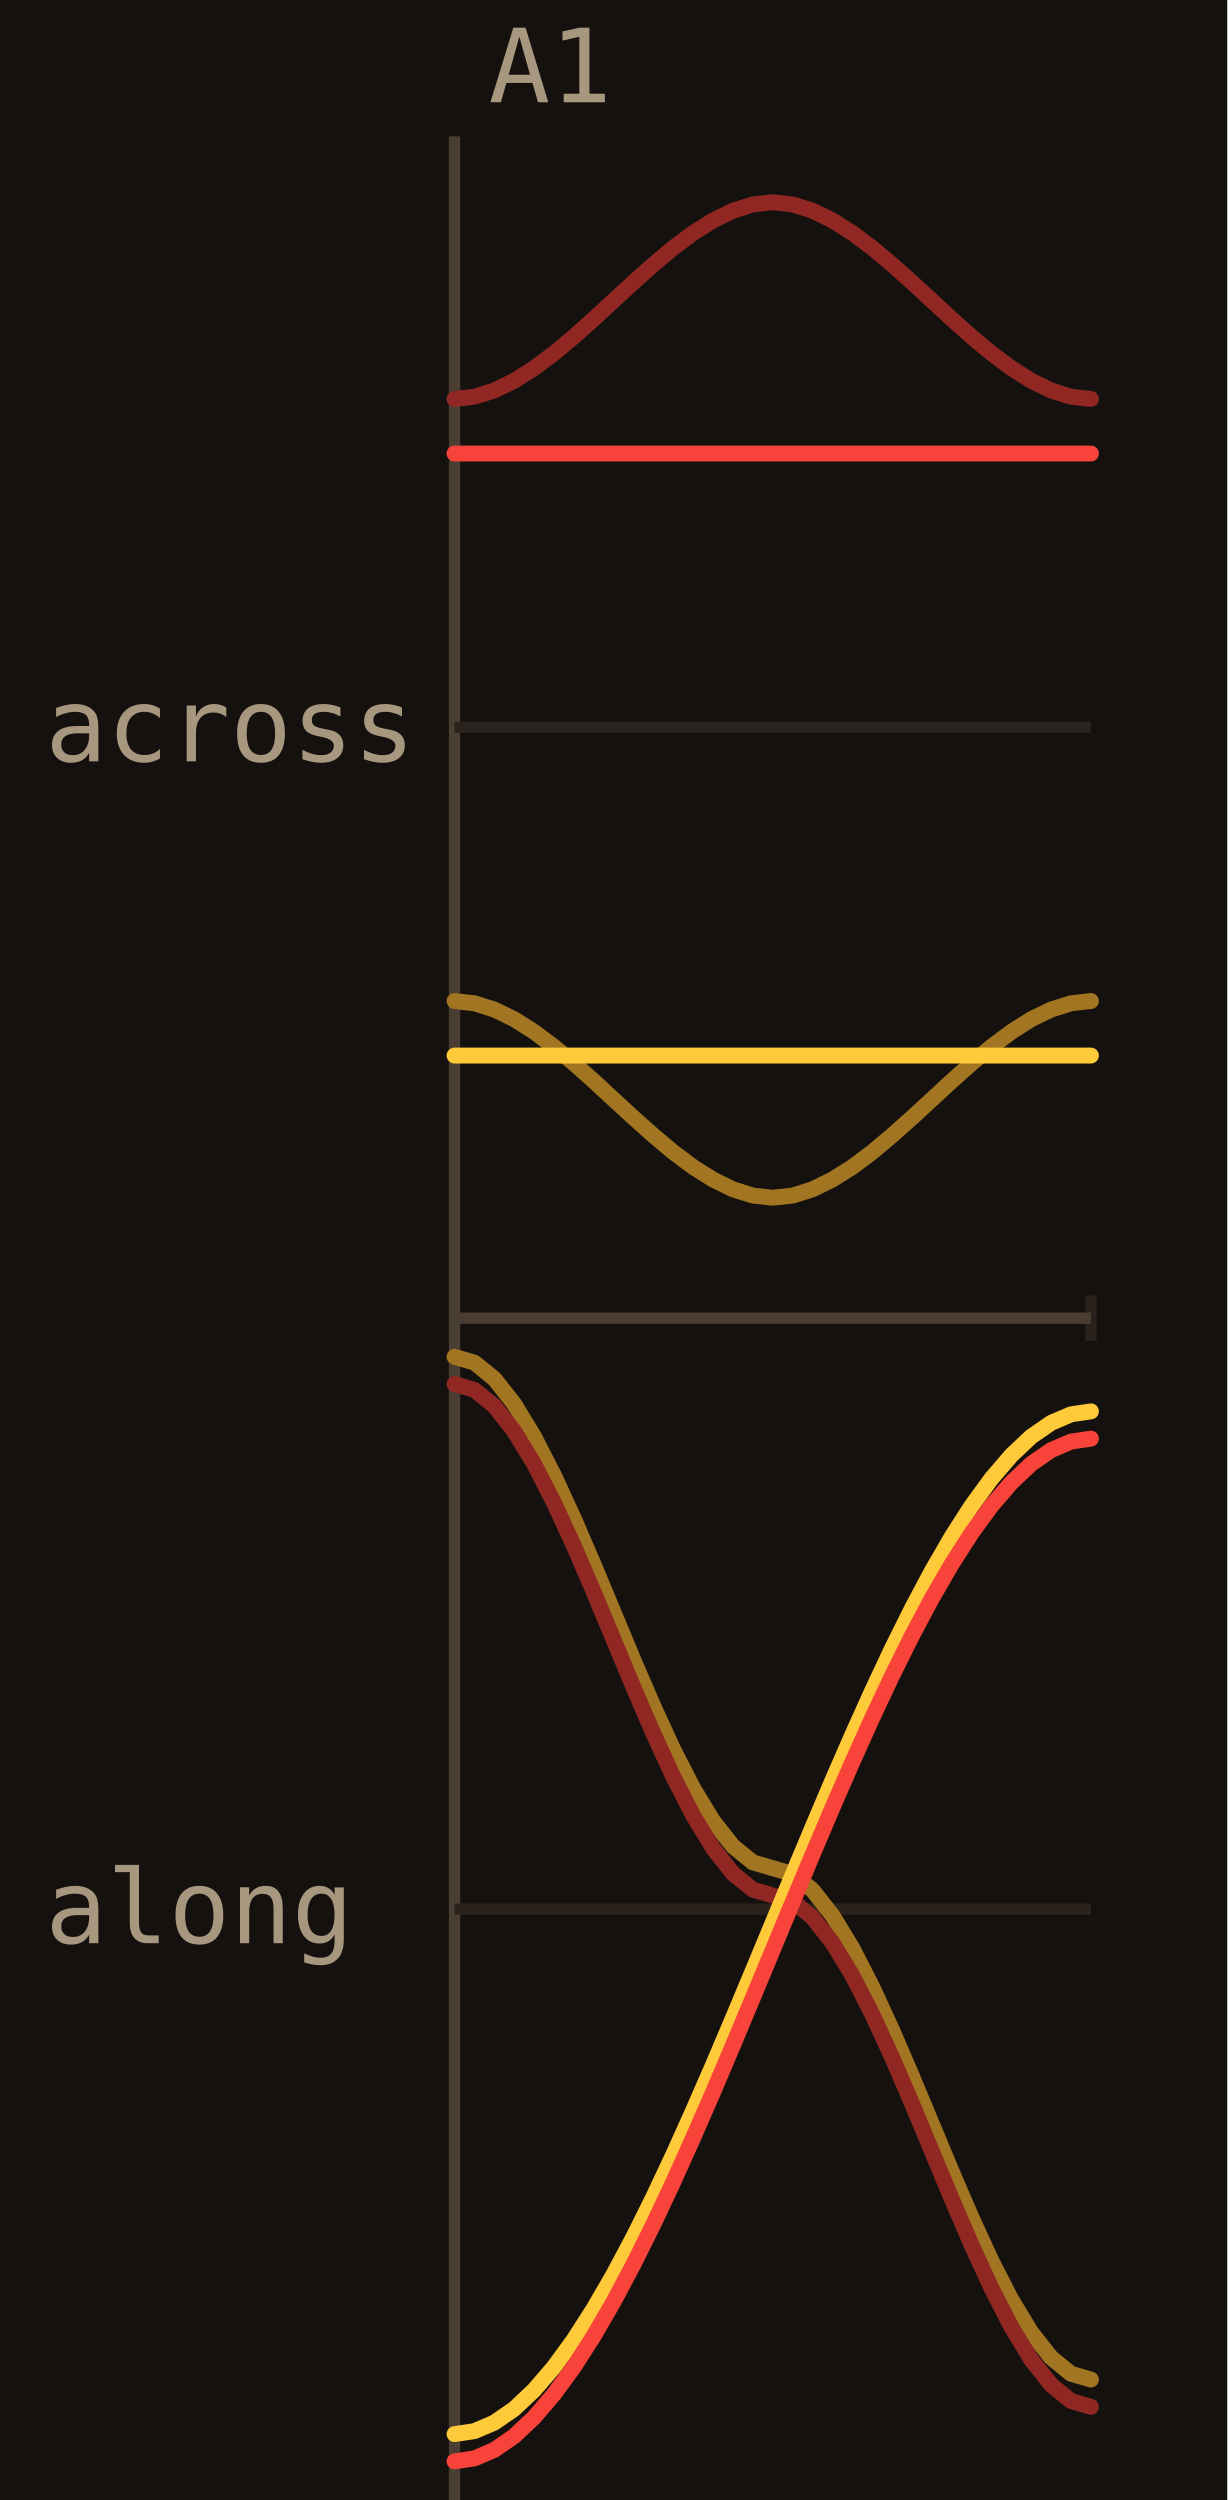
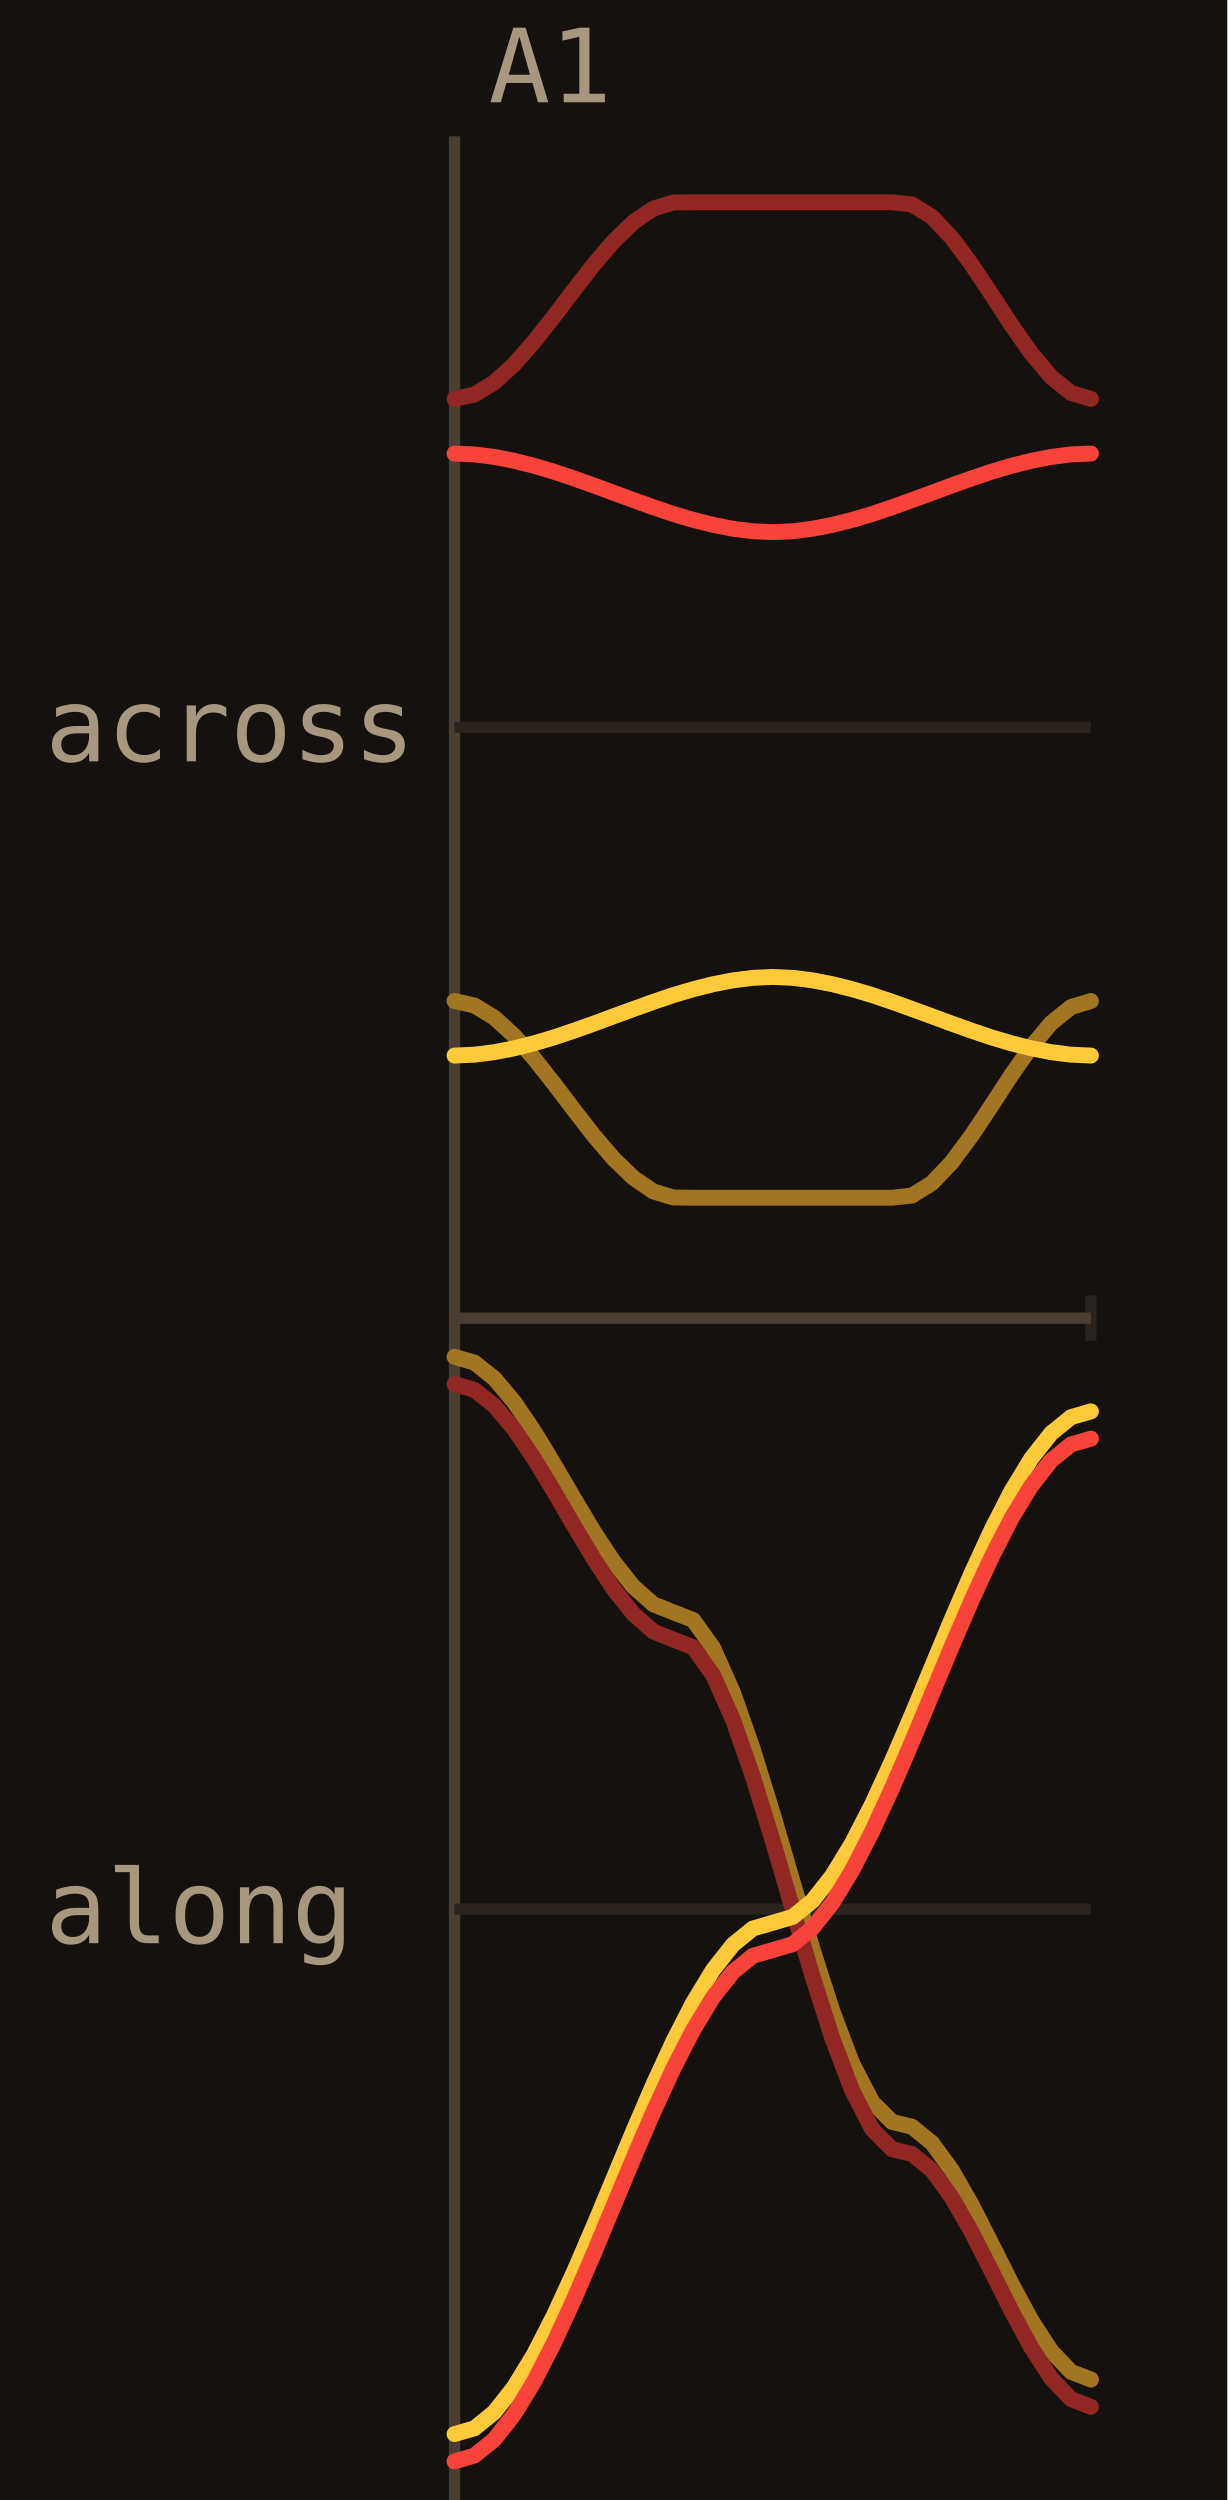
<svg xmlns="http://www.w3.org/2000/svg" viewBox="0 0 108 220" width="108" height="220" role="img">
  <rect width="108" height="220" fill="#14110f" />
  <path d="M40 12L40 220" stroke="#4a3d31" stroke-width="1" fill="none" />
  <path d="M96 114L96 118" stroke="#2a221c" stroke-width="1" fill="none" />
  <path d="M40 64L96 64" stroke="#2a221c" stroke-width="1" fill="none" />
  <text x="4" y="67" fill="#a8977f" font-size="9" font-family="ui-monospace, Menlo, monospace">across</text>
  <path d="M40 168L96 168" stroke="#2a221c" stroke-width="1" fill="none" />
  <text x="4" y="171" fill="#a8977f" font-size="9" font-family="ui-monospace, Menlo, monospace">along</text>
  <path d="M40 116L96 116" stroke="#4a3d31" stroke-width="1" fill="none" />
  <text x="43" y="9" fill="#a8977f" font-size="9" font-family="ui-monospace, Menlo, monospace">A1</text>
-   <path d="M40 88.09L41.75 88.29L43.5 88.84L45.25 89.69L47 90.8L48.75 92.11L50.5 93.57L52.25 95.13L54 96.75L55.75 98.36L57.5 99.92L59.25 101.39L61 102.7L62.75 103.8L64.5 104.66L66.25 105.21L68 105.4L69.75 105.21L71.5 104.66L73.25 103.8L75 102.7L76.75 101.39L78.5 99.92L80.25 98.36L82 96.75L83.75 95.13L85.5 93.57L87.25 92.11L89 90.8L90.75 89.69L92.5 88.84L94.25 88.29L96 88.09" fill="none" stroke="#a17521" stroke-width="1.4" stroke-linecap="round" stroke-linejoin="round" />
-   <path d="M40 35.11L41.75 34.91L43.5 34.36L45.25 33.51L47 32.4L48.75 31.09L50.5 29.63L52.25 28.07L54 26.45L55.75 24.84L57.5 23.28L59.25 21.81L61 20.5L62.75 19.4L64.5 18.54L66.25 17.99L68 17.8L69.75 17.99L71.5 18.54L73.25 19.4L75 20.5L76.75 21.81L78.5 23.28L80.25 24.84L82 26.45L83.75 28.07L85.5 29.63L87.25 31.09L89 32.4L90.75 33.51L92.5 34.36L94.25 34.91L96 35.11" fill="none" stroke="#902722" stroke-width="1.4" stroke-linecap="round" stroke-linejoin="round" />
-   <path d="M40 92.89L41.75 92.89L43.5 92.89L45.25 92.89L47 92.89L48.75 92.89L50.5 92.89L52.25 92.89L54 92.89L55.75 92.89L57.5 92.89L59.25 92.89L61 92.89L62.75 92.89L64.5 92.89L66.25 92.89L68 92.89L69.75 92.89L71.5 92.89L73.25 92.89L75 92.89L76.75 92.89L78.5 92.89L80.25 92.89L82 92.89L83.75 92.89L85.5 92.89L87.25 92.89L89 92.89L90.75 92.89L92.5 92.89L94.25 92.89L96 92.89" fill="none" stroke="#ffca39" stroke-width="1.4" stroke-linecap="round" stroke-linejoin="round" />
-   <path d="M40 39.91L41.75 39.91L43.5 39.91L45.25 39.91L47 39.91L48.75 39.91L50.5 39.91L52.25 39.91L54 39.91L55.75 39.91L57.5 39.91L59.25 39.91L61 39.91L62.75 39.91L64.5 39.91L66.25 39.91L68 39.91L69.75 39.91L71.5 39.91L73.25 39.91L75 39.91L76.75 39.91L78.5 39.91L80.25 39.91L82 39.91L83.75 39.91L85.5 39.91L87.25 39.91L89 39.91L90.75 39.91L92.5 39.91L94.25 39.91L96 39.91" fill="none" stroke="#f8433a" stroke-width="1.4" stroke-linecap="round" stroke-linejoin="round" />
-   <path d="M40 119.4L41.75 119.91L43.5 121.33L45.25 123.55L47 126.43L48.75 129.84L50.5 133.64L52.25 137.7L54 141.9L55.75 146.1L57.5 150.16L59.25 153.96L61 157.37L62.75 160.25L64.5 162.47L66.25 163.89L68 164.4L69.75 164.91L71.5 166.33L73.25 168.55L75 171.43L76.75 174.84L78.5 178.64L80.25 182.7L82 186.9L83.75 191.1L85.5 195.16L87.25 198.96L89 202.37L90.75 205.25L92.5 207.47L94.25 208.89L96 209.4" fill="none" stroke="#a17521" stroke-width="1.4" stroke-linecap="round" stroke-linejoin="round" />
-   <path d="M40 121.8L41.75 122.31L43.5 123.73L45.25 125.95L47 128.83L48.75 132.24L50.5 136.04L52.25 140.1L54 144.3L55.75 148.5L57.5 152.56L59.25 156.36L61 159.77L62.75 162.65L64.5 164.87L66.25 166.29L68 166.8L69.75 167.31L71.5 168.73L73.25 170.95L75 173.83L76.75 177.24L78.5 181.04L80.25 185.1L82 189.3L83.75 193.5L85.5 197.56L87.25 201.36L89 204.77L90.75 207.65L92.5 209.87L94.25 211.29L96 211.8" fill="none" stroke="#902722" stroke-width="1.4" stroke-linecap="round" stroke-linejoin="round" />
-   <path d="M40 214.2L41.75 213.94L43.5 213.19L45.25 211.98L47 210.33L48.75 208.29L50.5 205.89L52.25 203.16L54 200.14L55.75 196.85L57.5 193.33L59.25 189.61L61 185.72L62.75 181.71L64.5 177.59L66.25 173.41L68 169.2L69.75 164.99L71.5 160.81L73.25 156.69L75 152.68L76.75 148.79L78.5 145.07L80.25 141.55L82 138.26L83.75 135.24L85.5 132.51L87.25 130.11L89 128.07L90.75 126.42L92.5 125.21L94.25 124.46L96 124.2" fill="none" stroke="#ffca39" stroke-width="1.4" stroke-linecap="round" stroke-linejoin="round" />
-   <path d="M40 216.6L41.75 216.34L43.5 215.59L45.25 214.38L47 212.73L48.75 210.69L50.5 208.29L52.25 205.56L54 202.54L55.75 199.25L57.5 195.73L59.25 192.01L61 188.12L62.75 184.11L64.5 179.99L66.25 175.81L68 171.6L69.75 167.39L71.5 163.21L73.25 159.09L75 155.08L76.75 151.19L78.5 147.47L80.25 143.95L82 140.66L83.75 137.64L85.5 134.91L87.25 132.51L89 130.47L90.75 128.82L92.5 127.61L94.25 126.86L96 126.6" fill="none" stroke="#f8433a" stroke-width="1.4" stroke-linecap="round" stroke-linejoin="round" />
+   <path d="M40 88.09L41.75 88.48L43.5 89.55L45.25 91.15L47 93.14L48.75 95.36L50.5 97.67L52.25 99.92L54 101.97L55.75 103.66L57.5 104.85L59.25 105.38L61 105.4L62.75 105.4L64.5 105.4L66.25 105.4L68 105.4L69.75 105.4L71.5 105.4L73.25 105.4L75 105.4L76.75 105.4L78.5 105.4L80.25 105.21L82 104.12L83.75 102.28L85.5 99.92L87.25 97.29L89 94.6L90.75 92.11L92.5 90.03L94.25 88.62L96 88.09" fill="none" stroke="#a17521" stroke-width="1.4" stroke-linecap="round" stroke-linejoin="round" />
+   <path d="M40 35.11L41.75 34.72L43.5 33.65L45.25 32.05L47 30.06L48.75 27.84L50.5 25.53L52.25 23.28L54 21.23L55.75 19.54L57.5 18.35L59.25 17.82L61 17.8L62.75 17.8L64.5 17.8L66.25 17.8L68 17.8L69.75 17.8L71.5 17.8L73.25 17.8L75 17.8L76.75 17.8L78.5 17.8L80.25 17.99L82 19.08L83.75 20.92L85.5 23.28L87.25 25.91L89 28.6L90.75 31.09L92.5 33.17L94.25 34.58L96 35.11" fill="none" stroke="#902722" stroke-width="1.4" stroke-linecap="round" stroke-linejoin="round" />
+   <path d="M40 92.89L41.75 92.81L43.5 92.59L45.25 92.25L47 91.81L48.75 91.29L50.5 90.7L52.25 90.08L54 89.43L55.75 88.79L57.5 88.16L59.25 87.57L61 87.05L62.75 86.61L64.5 86.27L66.25 86.05L68 85.97L69.75 86.05L71.5 86.27L73.25 86.61L75 87.05L76.75 87.57L78.5 88.16L80.25 88.79L82 89.43L83.75 90.08L85.5 90.7L87.25 91.29L89 91.81L90.75 92.25L92.5 92.59L94.25 92.81L96 92.89" fill="none" stroke="#ffca39" stroke-width="1.4" stroke-linecap="round" stroke-linejoin="round" />
+   <path d="M40 39.91L41.75 39.99L43.5 40.21L45.25 40.55L47 40.99L48.75 41.51L50.5 42.1L52.25 42.72L54 43.37L55.75 44.01L57.5 44.64L59.25 45.23L61 45.75L62.75 46.19L64.5 46.53L66.25 46.75L68 46.83L69.75 46.75L71.5 46.53L73.25 46.19L75 45.75L76.75 45.23L78.5 44.64L80.25 44.01L82 43.37L83.75 42.72L85.5 42.1L87.25 41.51L89 40.99L90.75 40.55L92.5 40.21L94.25 39.99L96 39.91" fill="none" stroke="#f8433a" stroke-width="1.4" stroke-linecap="round" stroke-linejoin="round" />
+   <path d="M40 119.4L41.75 119.91L43.5 121.3L45.25 123.38L47 125.96L48.75 128.85L50.5 131.85L52.25 134.78L54 137.44L55.75 139.64L57.5 141.18L59.25 141.88L61 142.56L62.75 145.01L64.5 148.93L66.25 153.93L68 159.61L69.75 165.6L71.5 171.52L73.25 176.98L75 181.59L76.75 184.97L78.5 186.73L80.25 187.15L82 188.57L83.75 190.96L85.5 194.02L87.25 197.45L89 200.94L90.75 204.18L92.5 206.88L94.25 208.72L96 209.4" fill="none" stroke="#a17521" stroke-width="1.4" stroke-linecap="round" stroke-linejoin="round" />
+   <path d="M40 121.8L41.75 122.31L43.5 123.7L45.25 125.78L47 128.36L48.75 131.25L50.5 134.25L52.25 137.18L54 139.84L55.75 142.04L57.5 143.58L59.25 144.28L61 144.96L62.75 147.41L64.5 151.33L66.25 156.33L68 162.01L69.75 168L71.5 173.92L73.25 179.38L75 183.99L76.75 187.37L78.5 189.13L80.25 189.55L82 190.97L83.75 193.36L85.5 196.42L87.25 199.85L89 203.34L90.75 206.58L92.5 209.28L94.25 211.12L96 211.8" fill="none" stroke="#902722" stroke-width="1.4" stroke-linecap="round" stroke-linejoin="round" />
+   <path d="M40 214.2L41.75 213.69L43.5 212.27L45.25 210.05L47 207.17L48.75 203.76L50.5 199.96L52.25 195.9L54 191.7L55.75 187.5L57.5 183.44L59.25 179.64L61 176.23L62.75 173.35L64.5 171.13L66.25 169.71L68 169.2L69.75 168.69L71.5 167.27L73.25 165.05L75 162.17L76.75 158.76L78.5 154.96L80.25 150.9L82 146.7L83.75 142.5L85.5 138.44L87.25 134.64L89 131.23L90.75 128.35L92.5 126.13L94.25 124.71L96 124.2" fill="none" stroke="#ffca39" stroke-width="1.4" stroke-linecap="round" stroke-linejoin="round" />
+   <path d="M40 216.6L41.75 216.09L43.5 214.67L45.25 212.45L47 209.57L48.75 206.16L50.5 202.36L52.25 198.3L54 194.1L55.75 189.9L57.5 185.84L59.25 182.04L61 178.63L62.75 175.75L64.5 173.53L66.25 172.11L68 171.6L69.75 171.09L71.5 169.67L73.25 167.45L75 164.57L76.75 161.16L78.5 157.36L80.25 153.3L82 149.1L83.75 144.9L85.5 140.84L87.25 137.04L89 133.63L90.75 130.75L92.5 128.53L94.25 127.11L96 126.6" fill="none" stroke="#f8433a" stroke-width="1.4" stroke-linecap="round" stroke-linejoin="round" />
</svg>
